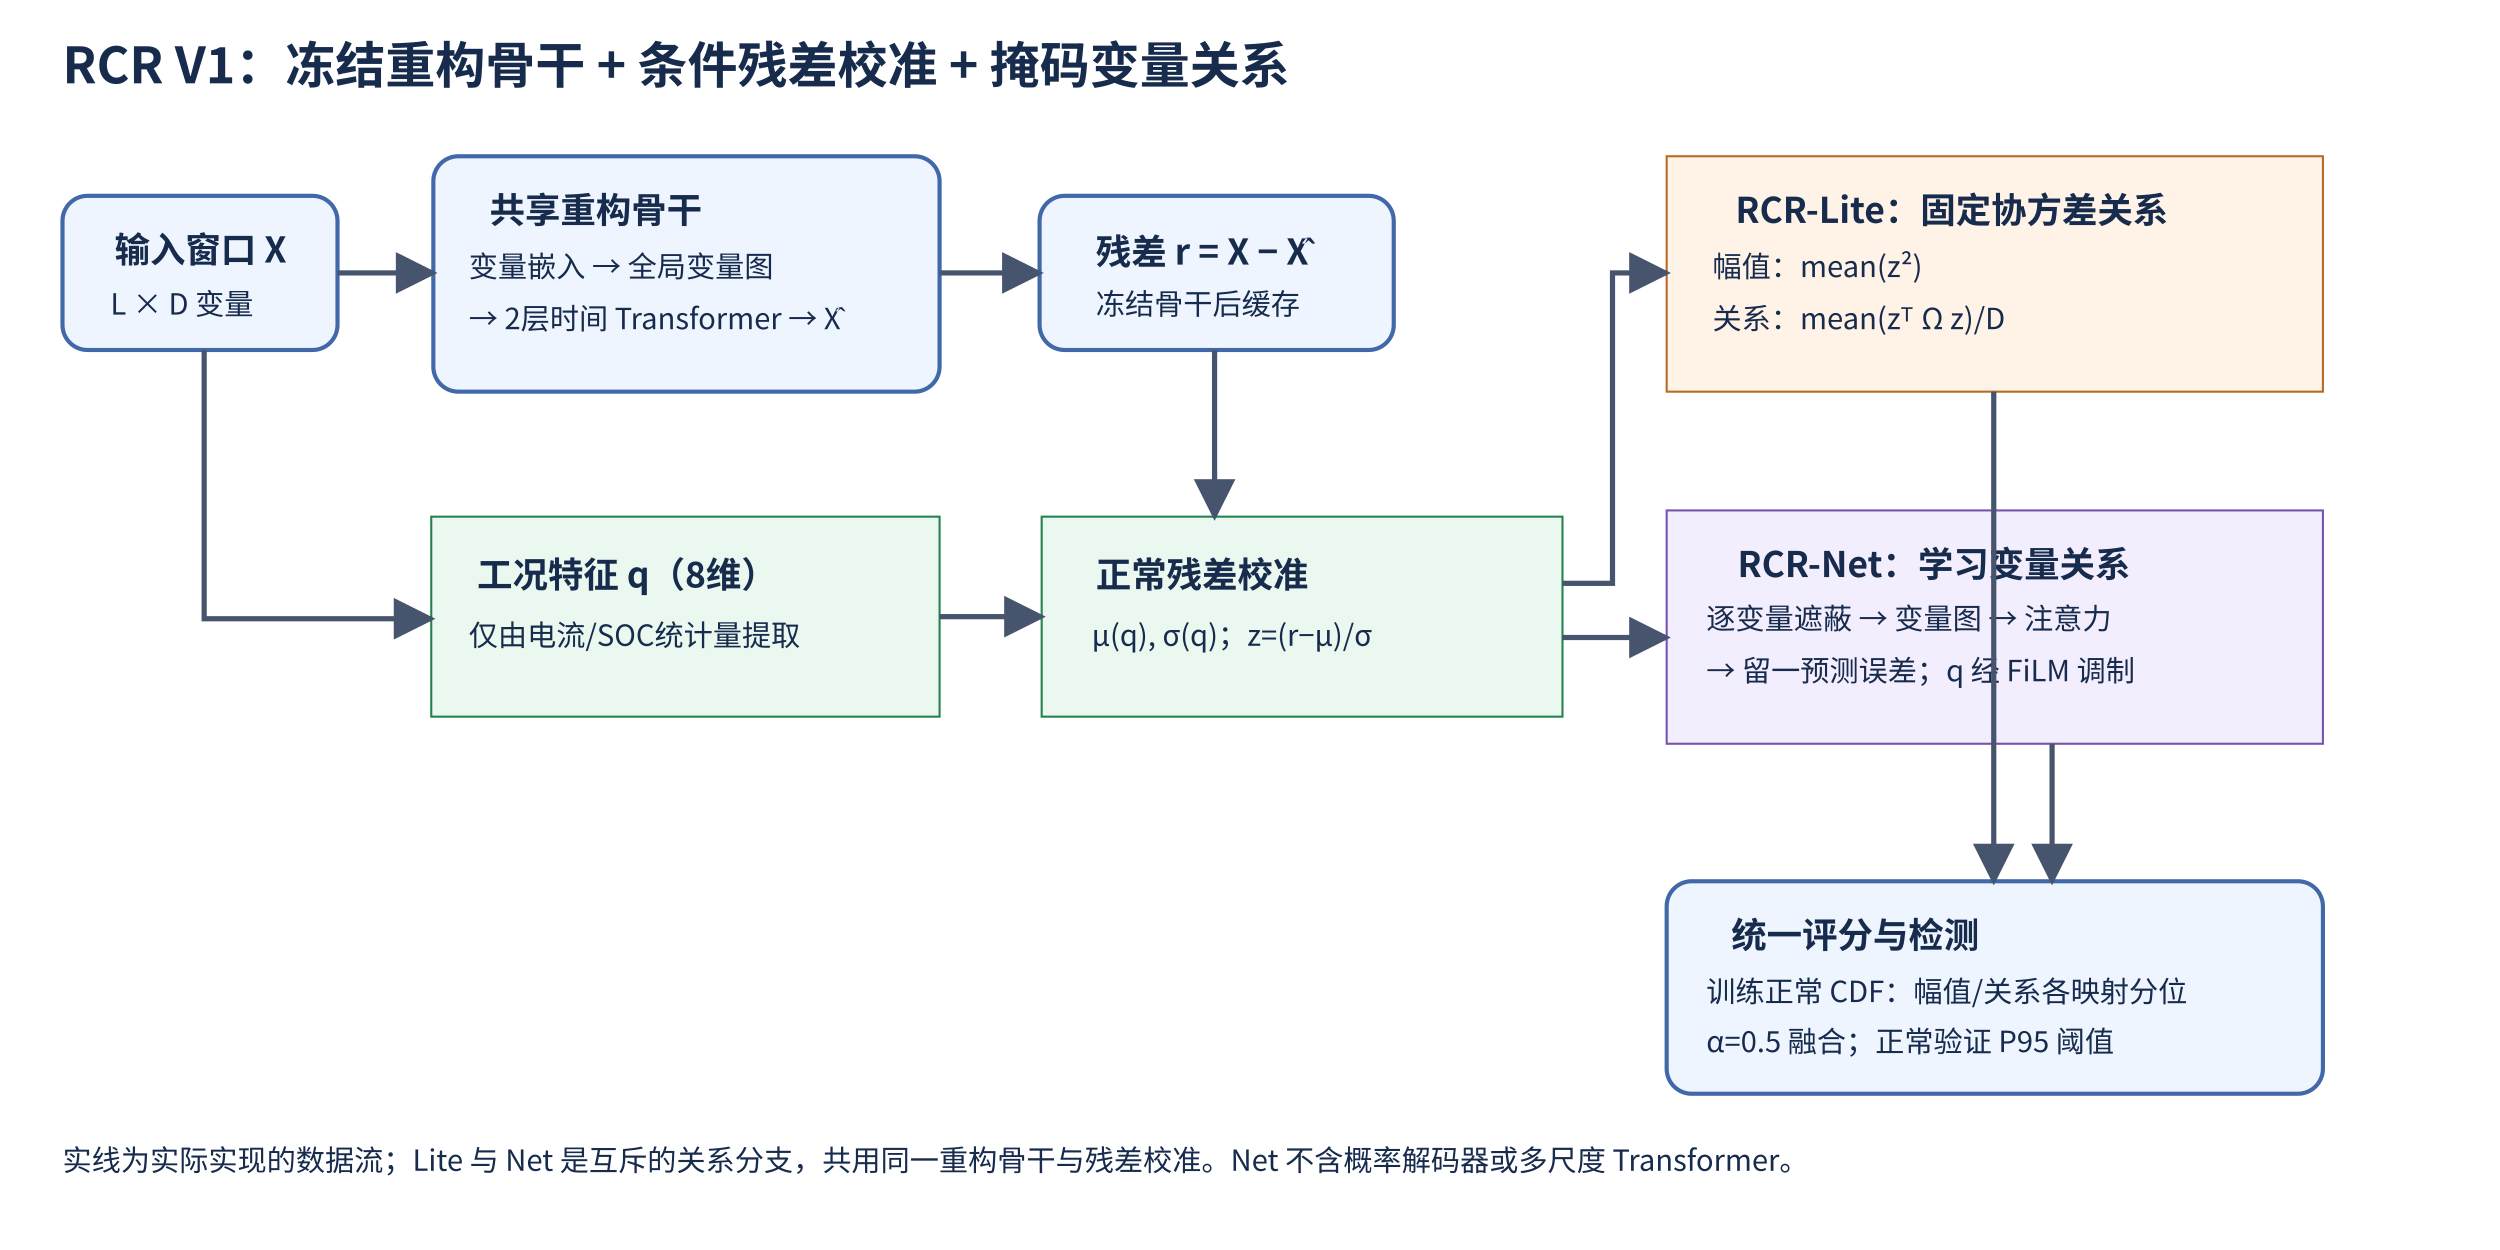
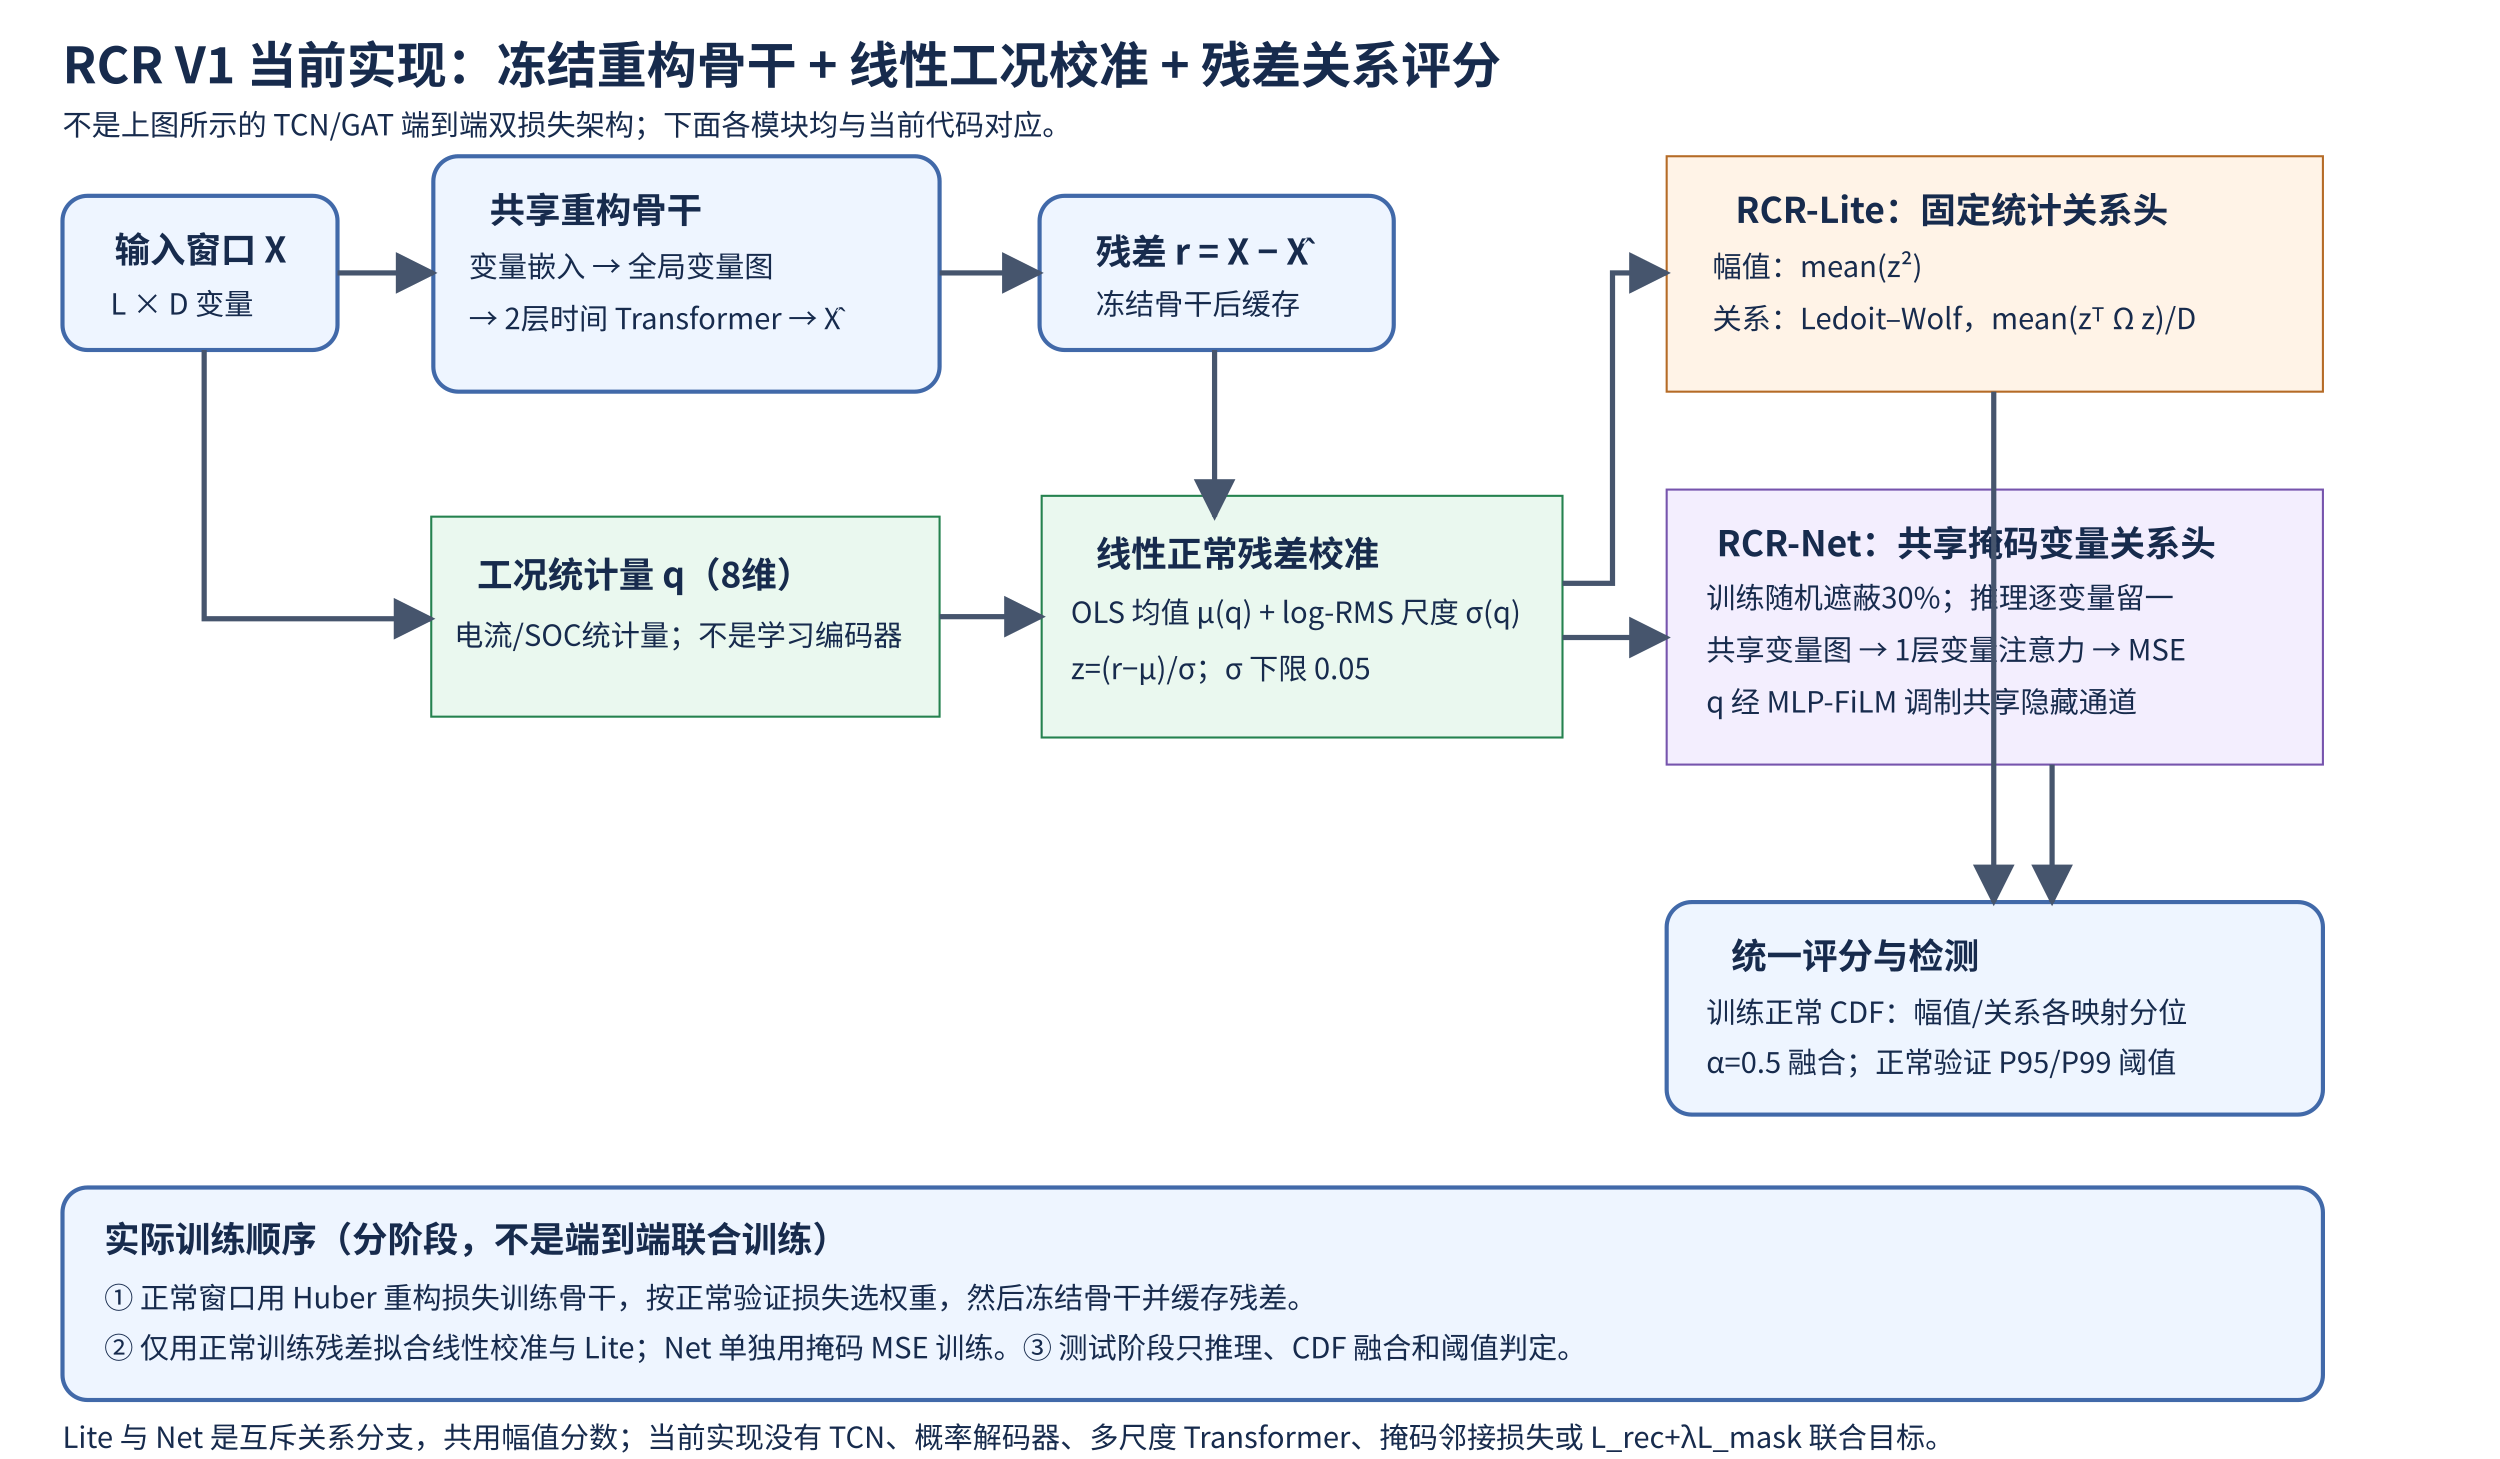
- <svg xmlns="http://www.w3.org/2000/svg" width="1200" height="600" viewBox="0 0 1200 600">
+ <svg xmlns="http://www.w3.org/2000/svg" width="1200" height="700" viewBox="0 0 1200 700" role="img" aria-labelledby="title desc">
  <style>
    text{font-family:'Noto Sans CJK SC','Microsoft YaHei',Arial,sans-serif;fill:#172b4d}
    .title{font-size:24px;font-weight:700}.label{font-size:17px;font-weight:600}.small{font-size:14px}
    .box{fill:#eef5ff;stroke:#4169a9;stroke-width:2;rx:12}.green{fill:#eaf8ef;stroke:#25824f}.orange{fill:#fff3e7;stroke:#b56b26}.purple{fill:#f3eefe;stroke:#7654ad}
    .arrow{fill:none;stroke:#46556d;stroke-width:2.5;marker-end:url(#head)}
  </style>
  <defs>
    <marker id="head" viewBox="0 0 10 10" refX="9" refY="5" markerWidth="8" markerHeight="8" orient="auto-start-reverse">
      <path d="M0 0 L10 5 L0 10 z" fill="#46556d" />
    </marker>
  </defs>
-   <text x="30" y="40" class="title">RCR V1：冻结重构骨干 + 条件残差校准 + 掩码变量关系</text>
+   <text x="30" y="40" class="title">RCR V1 当前实现：冻结重构骨干 + 线性工况校准 + 残差关系评分</text>
+   <text x="30" y="65" class="small">不是上图所示的 TCN/GAT 端到端双损失架构；下面各模块均与当前代码对应。</text>
  <rect x="30" y="94" width="132" height="74" class="box" />
  <text x="55" y="126" class="label">输入窗口 X</text>
  <text x="53" y="151" class="small">L × D 变量</text>
  <rect x="208" y="75" width="243" height="113" class="box" />
  <text x="235" y="107" class="label">共享重构骨干</text>
  <text x="225" y="133" class="small">变量嵌入 → 全局变量图</text>
  <text x="225" y="158" class="small">→ 2层时间 Transformer → X̂</text>
  <rect x="499" y="94" width="170" height="74" class="box" />
  <text x="526" y="127" class="label">残差 r = X − X̂</text>
  <text x="526" y="151" class="small">冻结骨干后缓存</text>
  <path d="M162 131 H208" class="arrow" />
  <path d="M451 131 H499" class="arrow" />
  <rect x="207" y="248" width="244" height="96" class="green" />
-   <text x="229" y="282" class="label">工况特征 q（8维）</text>
-   <text x="225" y="310" class="small">仅由电流/SOC统计量提取</text>
+   <text x="229" y="282" class="label">工况统计量 q（8维）</text>
+   <text x="218" y="310" class="small">电流/SOC统计量；不是学习编码器</text>
  <path d="M98 168 V297 H207" class="arrow" />
-   <rect x="500" y="248" width="250" height="96" class="green" />
-   <text x="526" y="282" class="label">正常残差校准</text>
-   <text x="524" y="310" class="small">μ(q), σ(q)；z=(r−μ)/σ</text>
+   <rect x="500" y="238" width="250" height="116" class="green" />
+   <text x="526" y="272" class="label">线性正常残差校准</text>
+   <text x="514" y="299" class="small">OLS 均值 μ(q) + log-RMS 尺度 σ(q)</text>
+   <text x="514" y="326" class="small">z=(r−μ)/σ；σ 下限 0.05</text>
  <path d="M583 168 V248" class="arrow" />
  <path d="M451 296 H500" class="arrow" />
  <rect x="800" y="75" width="315" height="113" class="orange" />
-   <text x="833" y="107" class="label">RCR-Lite：固定协方差关系</text>
+   <text x="833" y="107" class="label">RCR-Lite：固定统计关系头</text>
  <text x="822" y="133" class="small">幅值：mean(z²)</text>
-   <text x="822" y="158" class="small">关系：mean(zᵀ Ω z)/D</text>
-   <rect x="800" y="245" width="315" height="112" class="purple" />
-   <text x="834" y="277" class="label">RCR-Net：学习变量关系</text>
-   <text x="819" y="302" class="small">逐变量遮蔽 → 变量图 → 注意力</text>
-   <text x="819" y="327" class="small">→ 留一预测误差；q 经 FiLM 调制</text>
+   <text x="822" y="158" class="small">关系：Ledoit–Wolf，mean(zᵀ Ω z)/D</text>
+   <rect x="800" y="235" width="315" height="132" class="purple" />
+   <text x="824" y="267" class="label">RCR-Net：共享掩码变量关系头</text>
+   <text x="819" y="292" class="small">训练随机遮蔽30%；推理逐变量留一</text>
+   <text x="819" y="317" class="small">共享变量图 → 1层变量注意力 → MSE</text>
+   <text x="819" y="342" class="small">q 经 MLP-FiLM 调制共享隐藏通道</text>
  <path d="M750 280 H774 V131 H800" class="arrow" />
  <path d="M750 306 H800" class="arrow" />
-   <rect x="800" y="423" width="315" height="102" class="box" />
-   <text x="831" y="455" class="label">统一评分与检测</text>
-   <text x="819" y="481" class="small">训练正常 CDF：幅值/关系各映射分位</text>
-   <text x="819" y="505" class="small">α=0.5 融合；正常验证 P95 阈值</text>
-   <path d="M957 188 V423" class="arrow" />
-   <path d="M985 357 V423" class="arrow" />
-   <text x="30" y="562" class="small">实线为实际实现的数据流；Lite 与 Net 是互斥的关系分支，共用同一重构骨干与残差校准。Net 不含概率解码器或多尺度 Transformer。</text>
+   <rect x="800" y="433" width="315" height="102" class="box" />
+   <text x="831" y="465" class="label">统一评分与检测</text>
+   <text x="819" y="491" class="small">训练正常 CDF：幅值/关系各映射分位</text>
+   <text x="819" y="515" class="small">α=0.5 融合；正常验证 P95/P99 阈值</text>
+   <path d="M957 188 V433" class="arrow" />
+   <path d="M985 367 V433" class="arrow" />
+   <rect x="30" y="570" width="1085" height="102" class="box" />
+   <text x="50" y="601" class="label">实际训练顺序（分阶段，不是端到端联合训练）</text>
+   <text x="50" y="628" class="small">① 正常窗口用 Huber 重构损失训练骨干，按正常验证损失选权重，然后冻结骨干并缓存残差。</text>
+   <text x="50" y="652" class="small">② 仅用正常训练残差拟合线性校准与 Lite；Net 单独用掩码 MSE 训练。③ 测试阶段只推理、CDF 融合和阈值判定。</text>
+   <text x="30" y="695" class="small">Lite 与 Net 是互斥关系分支，共用幅值分数；当前实现没有 TCN、概率解码器、多尺度 Transformer、掩码邻接损失或 L_rec+λL_mask 联合目标。</text>
</svg>
